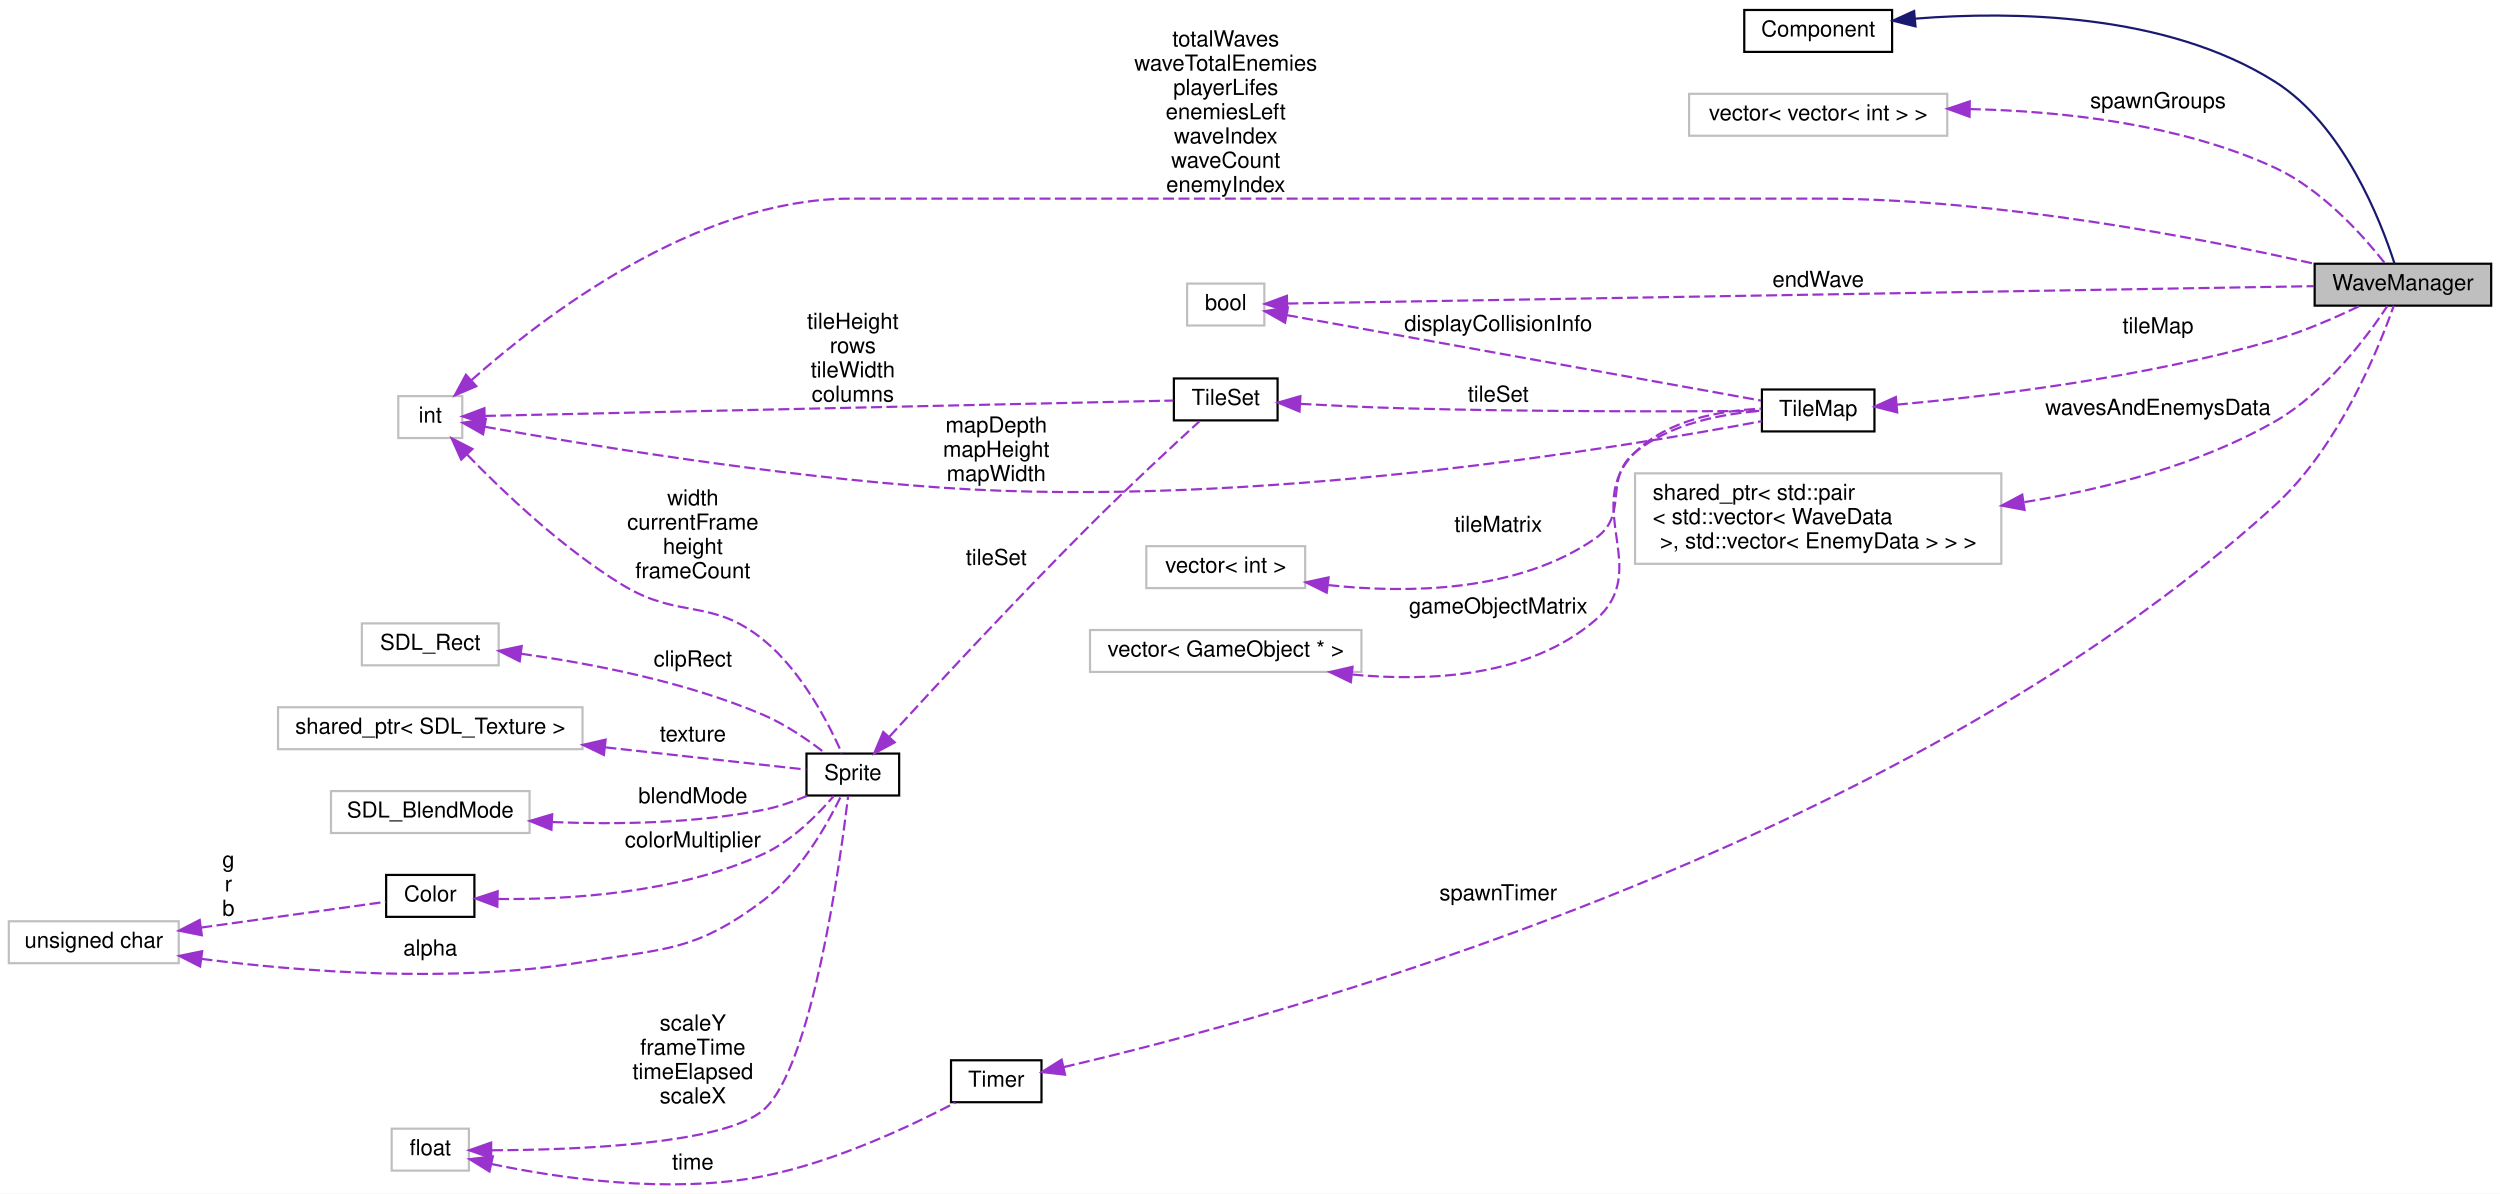
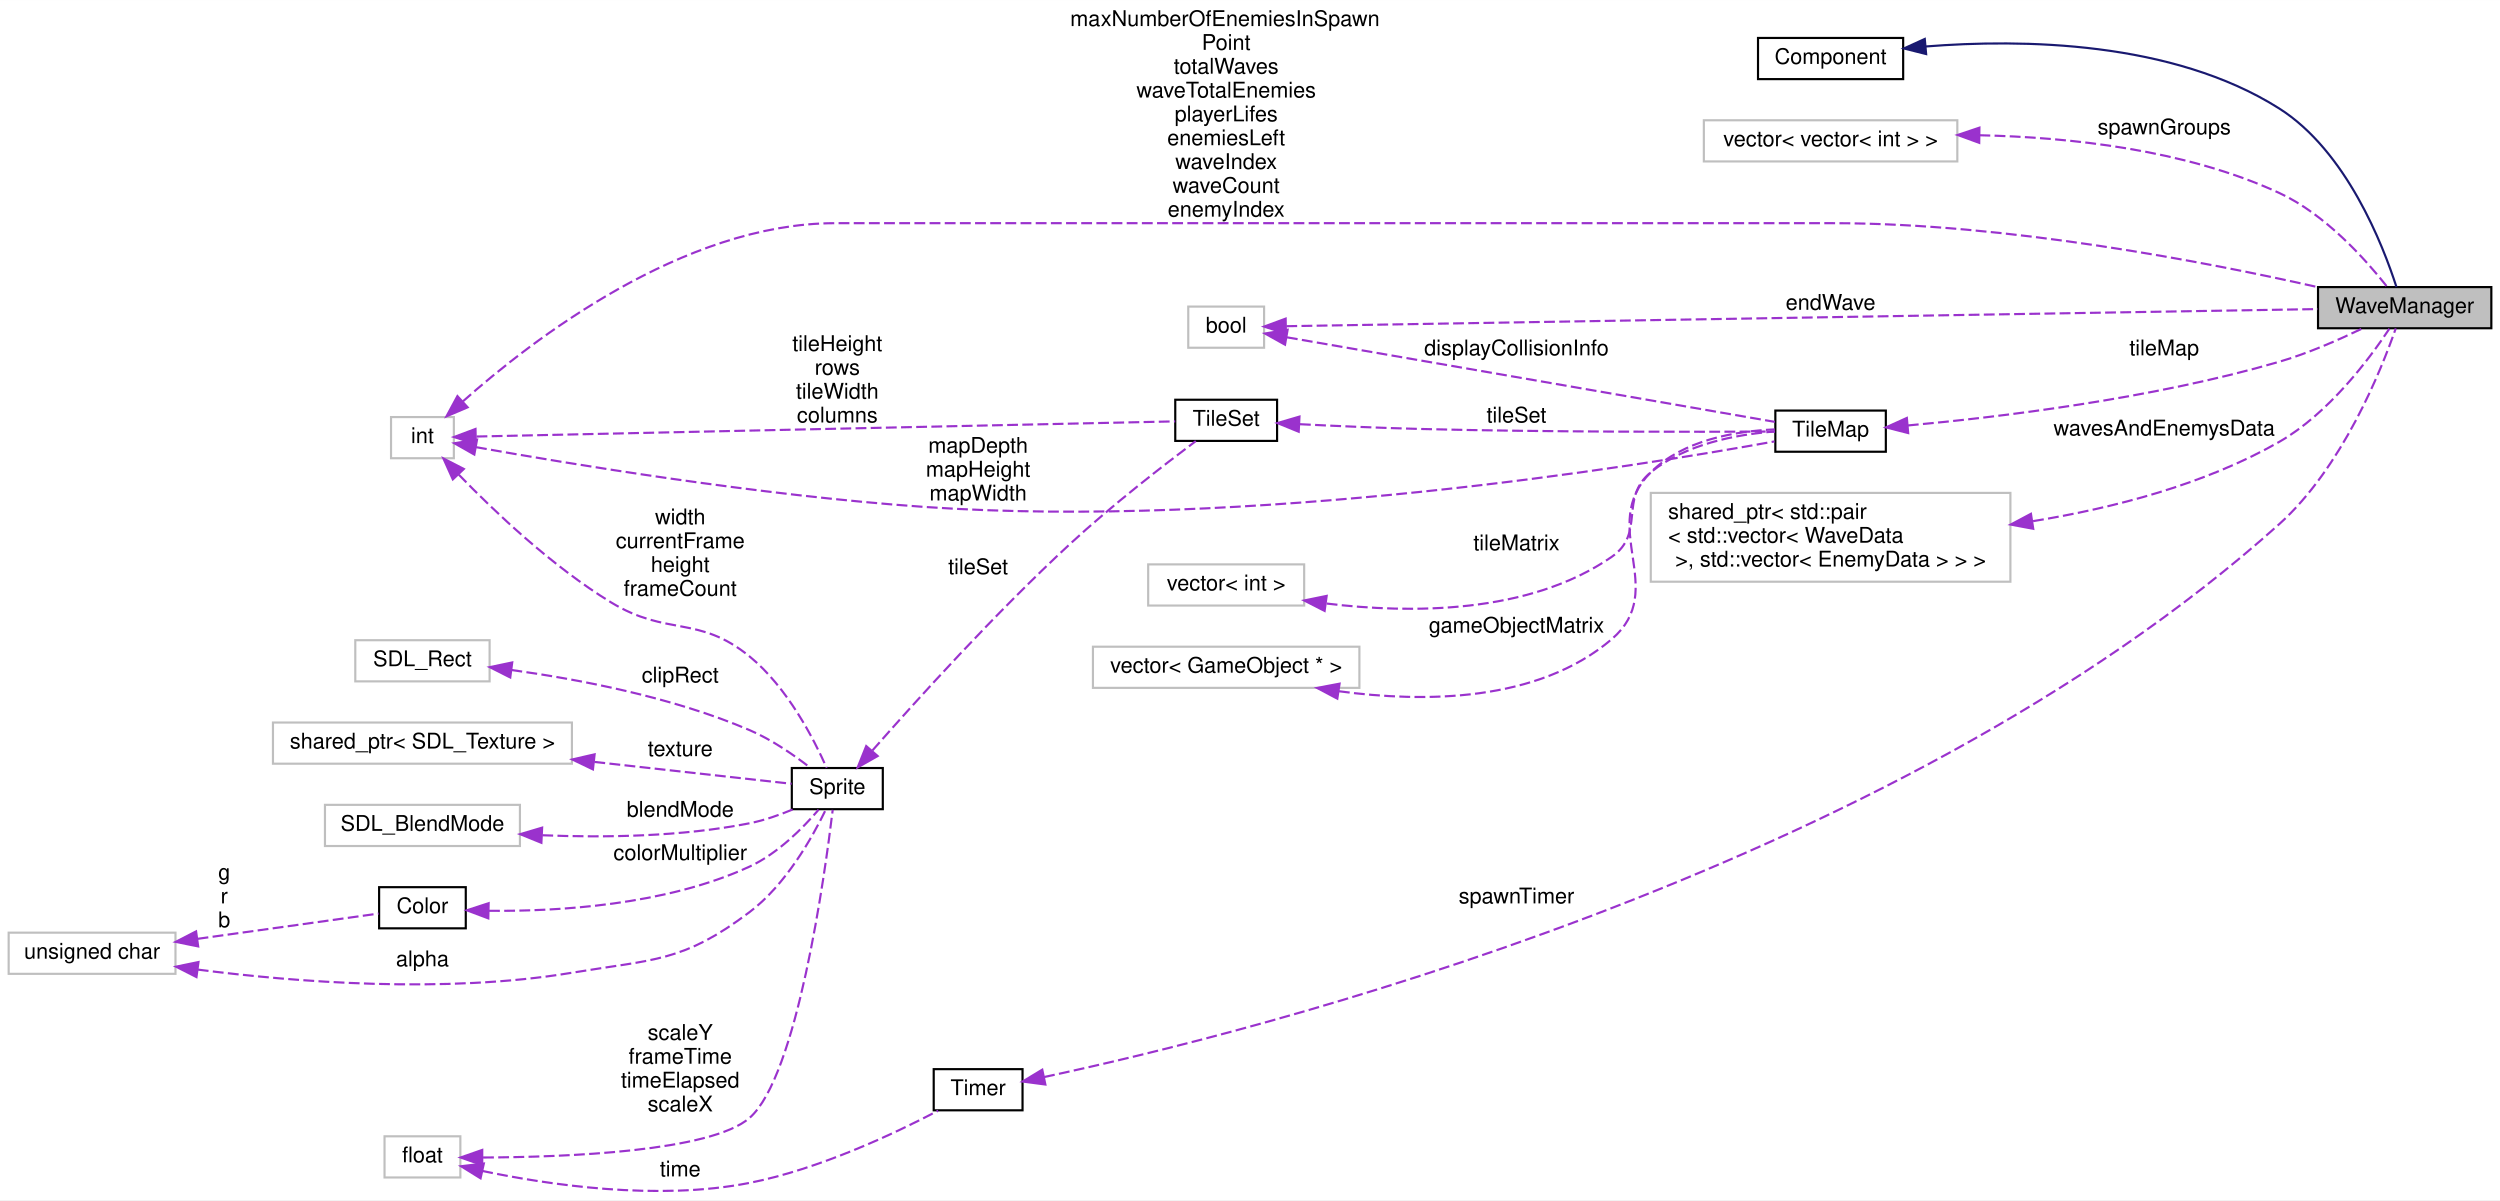
- <svg xmlns="http://www.w3.org/2000/svg" xmlns:xlink="http://www.w3.org/1999/xlink" width="1133pt" height="541pt" viewBox="0.00 0.00 1133.00 540.96">
-   <g id="graph0" class="graph" transform="scale(1 1) rotate(0) translate(4 536.962)">
-     <polygon fill="white" stroke="none" points="-4,4 -4,-536.962 1129,-536.962 1129,4 -4,4" />
+ <svg xmlns="http://www.w3.org/2000/svg" xmlns:xlink="http://www.w3.org/1999/xlink" width="1154pt" height="554pt" viewBox="0.00 0.00 1154.00 553.96">
+   <g id="graph0" class="graph" transform="scale(1 1) rotate(0) translate(4 549.962)">
+     <polygon fill="white" stroke="none" points="-4,4 -4,-549.962 1150,-549.962 1150,4 -4,4" />
    <g id="node1" class="node">
-       <polygon fill="#bfbfbf" stroke="black" points="1045,-398.462 1045,-417.462 1125,-417.462 1125,-398.462 1045,-398.462" />
-       <text text-anchor="middle" x="1085" y="-405.462" font-family="Helvetica,sans-Serif" font-size="10.00">WaveManager</text>
+       <polygon fill="#bfbfbf" stroke="black" points="1066,-398.462 1066,-417.462 1146,-417.462 1146,-398.462 1066,-398.462" />
+       <text text-anchor="middle" x="1106" y="-405.462" font-family="Helvetica,sans-Serif" font-size="10.00">WaveManager</text>
    </g>
    <g id="node2" class="node">
      <g id="a_node2">
        <a xlink:href="classComponent.html" target="_top" xlink:title="Modela os componentes. ">
-           <polygon fill="white" stroke="black" points="786.5,-513.462 786.5,-532.462 853.5,-532.462 853.5,-513.462 786.5,-513.462" />
-           <text text-anchor="middle" x="820" y="-520.462" font-family="Helvetica,sans-Serif" font-size="10.00">Component</text>
+           <polygon fill="white" stroke="black" points="807.5,-513.462 807.5,-532.462 874.5,-532.462 874.5,-513.462 807.5,-513.462" />
+           <text text-anchor="middle" x="841" y="-520.462" font-family="Helvetica,sans-Serif" font-size="10.00">Component</text>
        </a>
      </g>
    </g>
    <g id="edge1" class="edge">
-       <path fill="none" stroke="midnightblue" d="M863.984,-528.533C908.307,-532.046 977.717,-531.111 1027,-499.962 1058.13,-480.286 1075,-436.81 1081.2,-417.511" />
-       <polygon fill="midnightblue" stroke="midnightblue" points="864.105,-525.03 853.831,-527.616 863.475,-532.002 864.105,-525.03" />
+       <path fill="none" stroke="midnightblue" d="M884.984,-528.533C929.307,-532.046 998.717,-531.111 1048,-499.962 1079.13,-480.286 1096,-436.81 1102.2,-417.511" />
+       <polygon fill="midnightblue" stroke="midnightblue" points="885.105,-525.03 874.831,-527.616 884.475,-532.002 885.105,-525.03" />
    </g>
    <g id="node3" class="node">
-       <polygon fill="white" stroke="#bfbfbf" points="761.5,-475.462 761.5,-494.462 878.5,-494.462 878.5,-475.462 761.5,-475.462" />
-       <text text-anchor="middle" x="820" y="-482.462" font-family="Helvetica,sans-Serif" font-size="10.00">vector&lt; vector&lt; int &gt; &gt;</text>
+       <polygon fill="white" stroke="#bfbfbf" points="782.5,-475.462 782.5,-494.462 899.5,-494.462 899.5,-475.462 782.5,-475.462" />
+       <text text-anchor="middle" x="841" y="-482.462" font-family="Helvetica,sans-Serif" font-size="10.00">vector&lt; vector&lt; int &gt; &gt;</text>
    </g>
    <g id="edge2" class="edge">
-       <path fill="none" stroke="#9a32cd" stroke-dasharray="5,2" d="M888.7,-487.548C930.341,-486.651 983.814,-480.899 1027,-460.962 1048.35,-451.106 1067.01,-430.163 1076.77,-417.758" />
-       <polygon fill="#9a32cd" stroke="#9a32cd" points="888.607,-484.049 878.653,-487.676 888.697,-491.048 888.607,-484.049" />
-       <text text-anchor="middle" x="974" y="-487.962" font-family="Helvetica,sans-Serif" font-size="10.00"> spawnGroups</text>
+       <path fill="none" stroke="#9a32cd" stroke-dasharray="5,2" d="M909.7,-487.548C951.341,-486.651 1004.81,-480.899 1048,-460.962 1069.35,-451.106 1088.01,-430.163 1097.77,-417.758" />
+       <polygon fill="#9a32cd" stroke="#9a32cd" points="909.607,-484.049 899.653,-487.676 909.697,-491.048 909.607,-484.049" />
+       <text text-anchor="middle" x="995" y="-487.962" font-family="Helvetica,sans-Serif" font-size="10.00"> spawnGroups</text>
    </g>
    <g id="node4" class="node">
      <polygon fill="white" stroke="#bfbfbf" points="176.5,-338.462 176.5,-357.462 205.5,-357.462 205.5,-338.462 176.5,-338.462" />
      <text text-anchor="middle" x="191" y="-345.462" font-family="Helvetica,sans-Serif" font-size="10.00">int</text>
    </g>
    <g id="edge3" class="edge">
-       <path fill="none" stroke="#9a32cd" stroke-dasharray="5,2" d="M209.679,-364.71C241.415,-392.943 311.309,-446.962 381.5,-446.962 381.5,-446.962 381.5,-446.962 821,-446.962 901.086,-446.962 993.42,-429.048 1044.61,-417.502" />
+       <path fill="none" stroke="#9a32cd" stroke-dasharray="5,2" d="M209.679,-364.71C241.415,-392.943 311.309,-446.962 381.5,-446.962 381.5,-446.962 381.5,-446.962 842,-446.962 922.086,-446.962 1014.42,-429.048 1065.61,-417.502" />
      <polygon fill="#9a32cd" stroke="#9a32cd" points="211.861,-361.964 202.112,-357.816 207.147,-367.138 211.861,-361.964" />
-       <text text-anchor="middle" x="551.5" y="-515.962" font-family="Helvetica,sans-Serif" font-size="10.00"> totalWaves</text>
-       <text text-anchor="middle" x="551.5" y="-504.962" font-family="Helvetica,sans-Serif" font-size="10.00">waveTotalEnemies</text>
-       <text text-anchor="middle" x="551.5" y="-493.962" font-family="Helvetica,sans-Serif" font-size="10.00">playerLifes</text>
-       <text text-anchor="middle" x="551.5" y="-482.962" font-family="Helvetica,sans-Serif" font-size="10.00">enemiesLeft</text>
-       <text text-anchor="middle" x="551.5" y="-471.962" font-family="Helvetica,sans-Serif" font-size="10.00">waveIndex</text>
-       <text text-anchor="middle" x="551.5" y="-460.962" font-family="Helvetica,sans-Serif" font-size="10.00">waveCount</text>
-       <text text-anchor="middle" x="551.5" y="-449.962" font-family="Helvetica,sans-Serif" font-size="10.00">enemyIndex</text>
+       <text text-anchor="start" x="490" y="-537.962" font-family="Helvetica,sans-Serif" font-size="10.00"> maxNumberOfEnemiesInSpawn</text>
+       <text text-anchor="middle" x="562" y="-526.962" font-family="Helvetica,sans-Serif" font-size="10.00">Point</text>
+       <text text-anchor="middle" x="562" y="-515.962" font-family="Helvetica,sans-Serif" font-size="10.00">totalWaves</text>
+       <text text-anchor="middle" x="562" y="-504.962" font-family="Helvetica,sans-Serif" font-size="10.00">waveTotalEnemies</text>
+       <text text-anchor="middle" x="562" y="-493.962" font-family="Helvetica,sans-Serif" font-size="10.00">playerLifes</text>
+       <text text-anchor="middle" x="562" y="-482.962" font-family="Helvetica,sans-Serif" font-size="10.00">enemiesLeft</text>
+       <text text-anchor="middle" x="562" y="-471.962" font-family="Helvetica,sans-Serif" font-size="10.00">waveIndex</text>
+       <text text-anchor="middle" x="562" y="-460.962" font-family="Helvetica,sans-Serif" font-size="10.00">waveCount</text>
+       <text text-anchor="middle" x="562" y="-449.962" font-family="Helvetica,sans-Serif" font-size="10.00">enemyIndex</text>
    </g>
    <g id="node6" class="node">
      <g id="a_node6">
        <a xlink:href="classTileMap.html" target="_top" xlink:title="Classe que modela o TileMap. ">
-           <polygon fill="white" stroke="black" points="794.5,-341.462 794.5,-360.462 845.5,-360.462 845.5,-341.462 794.5,-341.462" />
-           <text text-anchor="middle" x="820" y="-348.462" font-family="Helvetica,sans-Serif" font-size="10.00">TileMap</text>
+           <polygon fill="white" stroke="black" points="815.5,-341.462 815.5,-360.462 866.5,-360.462 866.5,-341.462 815.5,-341.462" />
+           <text text-anchor="middle" x="841" y="-348.462" font-family="Helvetica,sans-Serif" font-size="10.00">TileMap</text>
        </a>
      </g>
    </g>
    <g id="edge19" class="edge">
-       <path fill="none" stroke="#9a32cd" stroke-dasharray="5,2" d="M215.736,-343.572C257.471,-336.102 346.805,-321.214 423,-315.962 563.808,-306.255 732.351,-334.391 794.465,-346.104" />
+       <path fill="none" stroke="#9a32cd" stroke-dasharray="5,2" d="M215.736,-343.572C257.471,-336.102 346.805,-321.214 423,-315.962 571.943,-305.694 750.47,-334.464 815.109,-346.214" />
      <polygon fill="#9a32cd" stroke="#9a32cd" points="214.946,-340.158 205.731,-345.385 216.195,-347.046 214.946,-340.158" />
      <text text-anchor="middle" x="447.5" y="-340.962" font-family="Helvetica,sans-Serif" font-size="10.00"> mapDepth</text>
      <text text-anchor="middle" x="447.5" y="-329.962" font-family="Helvetica,sans-Serif" font-size="10.00">mapHeight</text>
      <text text-anchor="middle" x="447.5" y="-318.962" font-family="Helvetica,sans-Serif" font-size="10.00">mapWidth</text>
    </g>
    <g id="node7" class="node">
      <g id="a_node7">
        <a xlink:href="classTileSet.html" target="_top" xlink:title="Classe responsável por modelar um tileset. ">
-           <polygon fill="white" stroke="black" points="528,-346.462 528,-365.462 575,-365.462 575,-346.462 528,-346.462" />
-           <text text-anchor="middle" x="551.5" y="-353.462" font-family="Helvetica,sans-Serif" font-size="10.00">TileSet</text>
+           <polygon fill="white" stroke="black" points="538.5,-346.462 538.5,-365.462 585.5,-365.462 585.5,-346.462 538.5,-346.462" />
+           <text text-anchor="middle" x="562" y="-353.462" font-family="Helvetica,sans-Serif" font-size="10.00">TileSet</text>
        </a>
      </g>
    </g>
    <g id="edge16" class="edge">
-       <path fill="none" stroke="#9a32cd" stroke-dasharray="5,2" d="M215.756,-348.492C281.209,-349.952 463.544,-354.021 527.764,-355.454" />
-       <polygon fill="#9a32cd" stroke="#9a32cd" points="215.691,-344.989 205.616,-348.265 215.535,-351.988 215.691,-344.989" />
+       <path fill="none" stroke="#9a32cd" stroke-dasharray="5,2" d="M215.963,-348.481C283.211,-349.939 473.038,-354.055 538.487,-355.473" />
+       <polygon fill="#9a32cd" stroke="#9a32cd" points="215.644,-344.973 205.571,-348.256 215.492,-351.972 215.644,-344.973" />
      <text text-anchor="middle" x="382.5" y="-387.962" font-family="Helvetica,sans-Serif" font-size="10.00"> tileHeight</text>
      <text text-anchor="middle" x="382.5" y="-376.962" font-family="Helvetica,sans-Serif" font-size="10.00">rows</text>
      <text text-anchor="middle" x="382.5" y="-365.962" font-family="Helvetica,sans-Serif" font-size="10.00">tileWidth</text>
      <text text-anchor="middle" x="382.5" y="-354.962" font-family="Helvetica,sans-Serif" font-size="10.00">columns</text>
    </g>
    <g id="node8" class="node">
      <g id="a_node8">
        <a xlink:href="classSprite.html" target="_top" xlink:title="Classe que modela uma sprite. ">
          <polygon fill="white" stroke="black" points="361.5,-176.462 361.5,-195.462 403.5,-195.462 403.5,-176.462 361.5,-176.462" />
          <text text-anchor="middle" x="382.5" y="-183.462" font-family="Helvetica,sans-Serif" font-size="10.00">Sprite</text>
        </a>
      </g>
    </g>
    <g id="edge11" class="edge">
      <path fill="none" stroke="#9a32cd" stroke-dasharray="5,2" d="M207.779,-330.873C224.05,-314.057 250.816,-288.556 278,-271.962 304.065,-256.05 318.337,-266.265 342,-246.962 359.402,-232.766 371.701,-208.82 377.58,-195.546" />
      <polygon fill="#9a32cd" stroke="#9a32cd" points="205.025,-328.691 200.678,-338.353 210.102,-333.51 205.025,-328.691" />
      <text text-anchor="middle" x="310" y="-307.962" font-family="Helvetica,sans-Serif" font-size="10.00"> width</text>
      <text text-anchor="middle" x="310" y="-296.962" font-family="Helvetica,sans-Serif" font-size="10.00">currentFrame</text>
      <text text-anchor="middle" x="310" y="-285.962" font-family="Helvetica,sans-Serif" font-size="10.00">height</text>
      <text text-anchor="middle" x="310" y="-274.962" font-family="Helvetica,sans-Serif" font-size="10.00">frameCount</text>
    </g>
    <g id="node5" class="node">
-       <polygon fill="white" stroke="#bfbfbf" points="534,-389.462 534,-408.462 569,-408.462 569,-389.462 534,-389.462" />
-       <text text-anchor="middle" x="551.5" y="-396.462" font-family="Helvetica,sans-Serif" font-size="10.00">bool</text>
+       <polygon fill="white" stroke="#bfbfbf" points="544.5,-389.462 544.5,-408.462 579.5,-408.462 579.5,-389.462 544.5,-389.462" />
+       <text text-anchor="middle" x="562" y="-396.462" font-family="Helvetica,sans-Serif" font-size="10.00">bool</text>
    </g>
    <g id="edge4" class="edge">
-       <path fill="none" stroke="#9a32cd" stroke-dasharray="5,2" d="M579.415,-399.417C666.624,-400.894 941.713,-405.552 1044.63,-407.295" />
-       <polygon fill="#9a32cd" stroke="#9a32cd" points="579.342,-395.916 569.285,-399.246 579.224,-402.915 579.342,-395.916" />
-       <text text-anchor="middle" x="820" y="-406.962" font-family="Helvetica,sans-Serif" font-size="10.00"> endWave</text>
+       <path fill="none" stroke="#9a32cd" stroke-dasharray="5,2" d="M589.769,-399.406C678.229,-400.875 961.457,-405.578 1065.87,-407.312" />
+       <polygon fill="#9a32cd" stroke="#9a32cd" points="589.574,-395.902 579.517,-399.236 589.457,-402.901 589.574,-395.902" />
+       <text text-anchor="middle" x="841" y="-406.962" font-family="Helvetica,sans-Serif" font-size="10.00"> endWave</text>
    </g>
    <g id="edge20" class="edge">
-       <path fill="none" stroke="#9a32cd" stroke-dasharray="5,2" d="M579.226,-394.148C630.915,-384.838 743.901,-364.488 794.104,-355.446" />
-       <polygon fill="#9a32cd" stroke="#9a32cd" points="578.392,-390.742 569.171,-395.959 579.633,-397.631 578.392,-390.742" />
-       <text text-anchor="middle" x="675" y="-386.962" font-family="Helvetica,sans-Serif" font-size="10.00"> displayCollisionInfo</text>
+       <path fill="none" stroke="#9a32cd" stroke-dasharray="5,2" d="M590.043,-394.275C643.818,-384.957 763.445,-364.227 815.269,-355.247" />
+       <polygon fill="#9a32cd" stroke="#9a32cd" points="589.166,-390.875 579.911,-396.031 590.361,-397.772 589.166,-390.875" />
+       <text text-anchor="middle" x="696" y="-385.962" font-family="Helvetica,sans-Serif" font-size="10.00"> displayCollisionInfo</text>
    </g>
    <g id="edge5" class="edge">
-       <path fill="none" stroke="#9a32cd" stroke-dasharray="5,2" d="M855.663,-353.587C897.089,-357.352 968.187,-365.813 1027,-382.962 1040.28,-386.833 1054.53,-393.083 1065.46,-398.365" />
-       <polygon fill="#9a32cd" stroke="#9a32cd" points="855.813,-350.087 845.547,-352.708 855.207,-357.06 855.813,-350.087" />
-       <text text-anchor="middle" x="974" y="-385.962" font-family="Helvetica,sans-Serif" font-size="10.00"> tileMap</text>
+       <path fill="none" stroke="#9a32cd" stroke-dasharray="5,2" d="M876.663,-353.587C918.089,-357.352 989.187,-365.813 1048,-382.962 1061.28,-386.833 1075.53,-393.083 1086.46,-398.365" />
+       <polygon fill="#9a32cd" stroke="#9a32cd" points="876.813,-350.087 866.547,-352.708 876.207,-357.06 876.813,-350.087" />
+       <text text-anchor="middle" x="995" y="-385.962" font-family="Helvetica,sans-Serif" font-size="10.00"> tileMap</text>
    </g>
    <g id="edge6" class="edge">
-       <path fill="none" stroke="#9a32cd" stroke-dasharray="5,2" d="M585.345,-353.954C599.401,-353.181 615.999,-352.383 631,-351.962 689.564,-350.315 758.43,-350.486 794.358,-350.735" />
-       <polygon fill="#9a32cd" stroke="#9a32cd" points="584.946,-350.471 575.161,-354.533 585.344,-357.459 584.946,-350.471" />
-       <text text-anchor="middle" x="675" y="-354.962" font-family="Helvetica,sans-Serif" font-size="10.00"> tileSet</text>
+       <path fill="none" stroke="#9a32cd" stroke-dasharray="5,2" d="M596.055,-354.164C612.811,-353.332 633.482,-352.427 652,-351.962 710.569,-350.49 779.433,-350.591 815.36,-350.782" />
+       <polygon fill="#9a32cd" stroke="#9a32cd" points="595.479,-350.689 585.671,-354.695 595.837,-357.68 595.479,-350.689" />
+       <text text-anchor="middle" x="696" y="-354.962" font-family="Helvetica,sans-Serif" font-size="10.00"> tileSet</text>
    </g>
    <g id="edge7" class="edge">
-       <path fill="none" stroke="#9a32cd" stroke-dasharray="5,2" d="M399.142,-203.186C419.636,-225.606 456.868,-265.835 490,-298.962 506.94,-315.899 527.35,-334.838 539.606,-346.06" />
-       <polygon fill="#9a32cd" stroke="#9a32cd" points="401.475,-200.549 392.151,-195.517 396.302,-205.265 401.475,-200.549" />
-       <text text-anchor="middle" x="447.5" y="-280.962" font-family="Helvetica,sans-Serif" font-size="10.00"> tileSet</text>
+       <path fill="none" stroke="#9a32cd" stroke-dasharray="5,2" d="M398.745,-203.6C418.811,-226.465 455.583,-267.172 490,-298.962 509.276,-316.766 533.407,-335.447 547.991,-346.382" />
+       <polygon fill="#9a32cd" stroke="#9a32cd" points="401.123,-201.001 391.912,-195.766 395.848,-205.602 401.123,-201.001" />
+       <text text-anchor="middle" x="447.5" y="-284.962" font-family="Helvetica,sans-Serif" font-size="10.00"> tileSet</text>
    </g>
    <g id="node9" class="node">
      <polygon fill="white" stroke="#bfbfbf" points="0,-100.462 0,-119.462 77,-119.462 77,-100.462 0,-100.462" />
      <text text-anchor="middle" x="38.5" y="-107.462" font-family="Helvetica,sans-Serif" font-size="10.00">unsigned char</text>
    </g>
    <g id="edge8" class="edge">
      <path fill="none" stroke="#9a32cd" stroke-dasharray="5,2" d="M87.282,-102.418C132.181,-96.646 201.092,-91.181 260,-100.962 297.991,-107.269 311.271,-105.75 342,-128.962 358.716,-141.588 370.957,-163.383 377.083,-176.05" />
      <polygon fill="#9a32cd" stroke="#9a32cd" points="86.689,-98.966 77.243,-103.765 87.62,-105.904 86.689,-98.966" />
      <text text-anchor="middle" x="191" y="-103.962" font-family="Helvetica,sans-Serif" font-size="10.00"> alpha</text>
    </g>
    <g id="node14" class="node">
      <g id="a_node14">
        <a xlink:href="structColor.html" target="_top" xlink:title="Struct para armazenar informações de cor. ">
          <polygon fill="white" stroke="black" points="171,-121.462 171,-140.462 211,-140.462 211,-121.462 171,-121.462" />
          <text text-anchor="middle" x="191" y="-128.462" font-family="Helvetica,sans-Serif" font-size="10.00">Color</text>
        </a>
      </g>
    </g>
    <g id="edge15" class="edge">
      <path fill="none" stroke="#9a32cd" stroke-dasharray="5,2" d="M87.204,-116.618C115.496,-120.566 149.815,-125.354 170.771,-128.278" />
      <polygon fill="#9a32cd" stroke="#9a32cd" points="87.477,-113.122 77.089,-115.207 86.51,-120.055 87.477,-113.122" />
      <text text-anchor="middle" x="99.5" y="-143.962" font-family="Helvetica,sans-Serif" font-size="10.00"> g</text>
      <text text-anchor="middle" x="99.5" y="-132.962" font-family="Helvetica,sans-Serif" font-size="10.00">r</text>
      <text text-anchor="middle" x="99.5" y="-121.962" font-family="Helvetica,sans-Serif" font-size="10.00">b</text>
    </g>
    <g id="node10" class="node">
      <polygon fill="white" stroke="#bfbfbf" points="173.5,-6.462 173.5,-25.462 208.5,-25.462 208.5,-6.462 173.5,-6.462" />
      <text text-anchor="middle" x="191" y="-13.462" font-family="Helvetica,sans-Serif" font-size="10.00">float</text>
    </g>
    <g id="edge9" class="edge">
      <path fill="none" stroke="#9a32cd" stroke-dasharray="5,2" d="M218.976,-15.672C257.13,-15.836 324.201,-18.414 342,-33.962 363.869,-53.065 376.692,-145.605 380.382,-176.154" />
      <polygon fill="#9a32cd" stroke="#9a32cd" points="218.594,-12.173 208.598,-15.684 218.602,-19.173 218.594,-12.173" />
      <text text-anchor="middle" x="310" y="-69.962" font-family="Helvetica,sans-Serif" font-size="10.00"> scaleY</text>
      <text text-anchor="middle" x="310" y="-58.962" font-family="Helvetica,sans-Serif" font-size="10.00">frameTime</text>
      <text text-anchor="middle" x="310" y="-47.962" font-family="Helvetica,sans-Serif" font-size="10.00">timeElapsed</text>
      <text text-anchor="middle" x="310" y="-36.962" font-family="Helvetica,sans-Serif" font-size="10.00">scaleX</text>
    </g>
    <g id="node18" class="node">
      <g id="a_node18">
        <a xlink:href="classTimer.html" target="_top" xlink:title="Temporizador. ">
          <polygon fill="white" stroke="black" points="427,-37.462 427,-56.462 468,-56.462 468,-37.462 427,-37.462" />
          <text text-anchor="middle" x="447.5" y="-44.462" font-family="Helvetica,sans-Serif" font-size="10.00">Timer</text>
        </a>
      </g>
    </g>
    <g id="edge23" class="edge">
      <path fill="none" stroke="#9a32cd" stroke-dasharray="5,2" d="M218.599,-9.48C248.783,-3.128 299.358,4.469 342,-3.962 374.14,-10.316 408.818,-26.678 429.045,-37.288" />
      <polygon fill="#9a32cd" stroke="#9a32cd" points="217.826,-6.066 208.82,-11.647 219.34,-12.901 217.826,-6.066" />
      <text text-anchor="middle" x="310" y="-6.962" font-family="Helvetica,sans-Serif" font-size="10.00"> time</text>
    </g>
    <g id="node11" class="node">
      <polygon fill="white" stroke="#bfbfbf" points="160,-235.462 160,-254.462 222,-254.462 222,-235.462 160,-235.462" />
      <text text-anchor="middle" x="191" y="-242.462" font-family="Helvetica,sans-Serif" font-size="10.00">SDL_Rect</text>
    </g>
    <g id="edge10" class="edge">
      <path fill="none" stroke="#9a32cd" stroke-dasharray="5,2" d="M232.068,-240.717C263.044,-236.428 306.488,-228.181 342,-212.962 352.231,-208.577 362.574,-201.385 370.108,-195.526" />
      <polygon fill="#9a32cd" stroke="#9a32cd" points="231.532,-237.257 222.071,-242.024 232.44,-244.198 231.532,-237.257" />
      <text text-anchor="middle" x="310" y="-234.962" font-family="Helvetica,sans-Serif" font-size="10.00"> clipRect</text>
    </g>
    <g id="node12" class="node">
      <polygon fill="white" stroke="#bfbfbf" points="122,-197.462 122,-216.462 260,-216.462 260,-197.462 122,-197.462" />
      <text text-anchor="middle" x="191" y="-204.462" font-family="Helvetica,sans-Serif" font-size="10.00">shared_ptr&lt; SDL_Texture &gt;</text>
    </g>
    <g id="edge12" class="edge">
      <path fill="none" stroke="#9a32cd" stroke-dasharray="5,2" d="M270.36,-198.278C303.62,-194.592 339.659,-190.598 361.406,-188.188" />
      <polygon fill="#9a32cd" stroke="#9a32cd" points="269.7,-194.83 260.146,-199.41 270.471,-201.787 269.7,-194.83" />
      <text text-anchor="middle" x="310" y="-200.962" font-family="Helvetica,sans-Serif" font-size="10.00"> texture</text>
    </g>
    <g id="node13" class="node">
      <polygon fill="white" stroke="#bfbfbf" points="146,-159.462 146,-178.462 236,-178.462 236,-159.462 146,-159.462" />
      <text text-anchor="middle" x="191" y="-166.462" font-family="Helvetica,sans-Serif" font-size="10.00">SDL_BlendMode</text>
    </g>
    <g id="edge13" class="edge">
      <path fill="none" stroke="#9a32cd" stroke-dasharray="5,2" d="M246.329,-164.43C275.039,-163.261 310.718,-163.758 342,-169.962 348.677,-171.286 355.656,-173.724 361.858,-176.306" />
      <polygon fill="#9a32cd" stroke="#9a32cd" points="245.906,-160.946 236.088,-164.929 246.246,-167.938 245.906,-160.946" />
      <text text-anchor="middle" x="310" y="-172.962" font-family="Helvetica,sans-Serif" font-size="10.00"> blendMode</text>
    </g>
    <g id="edge14" class="edge">
      <path fill="none" stroke="#9a32cd" stroke-dasharray="5,2" d="M221.738,-129.56C253.084,-129.234 303.2,-132.048 342,-149.962 354.973,-155.951 366.632,-167.762 373.863,-176.223" />
      <polygon fill="#9a32cd" stroke="#9a32cd" points="221.402,-126.067 211.482,-129.787 221.557,-133.065 221.402,-126.067" />
      <text text-anchor="middle" x="310" y="-152.962" font-family="Helvetica,sans-Serif" font-size="10.00"> colorMultiplier</text>
    </g>
    <g id="node15" class="node">
-       <polygon fill="white" stroke="#bfbfbf" points="515.5,-270.462 515.5,-289.462 587.5,-289.462 587.5,-270.462 515.5,-270.462" />
-       <text text-anchor="middle" x="551.5" y="-277.462" font-family="Helvetica,sans-Serif" font-size="10.00">vector&lt; int &gt;</text>
+       <polygon fill="white" stroke="#bfbfbf" points="526,-270.462 526,-289.462 598,-289.462 598,-270.462 526,-270.462" />
+       <text text-anchor="middle" x="562" y="-277.462" font-family="Helvetica,sans-Serif" font-size="10.00">vector&lt; int &gt;</text>
    </g>
    <g id="edge17" class="edge">
-       <path fill="none" stroke="#9a32cd" stroke-dasharray="5,2" d="M597.999,-271.816C634.012,-267.934 683.914,-268.536 719,-292.962 734.668,-303.869 722.192,-319.913 737,-331.962 753.096,-345.059 776.565,-349.472 794.275,-350.805" />
-       <polygon fill="#9a32cd" stroke="#9a32cd" points="597.264,-268.38 587.768,-273.078 598.121,-275.327 597.264,-268.38" />
-       <text text-anchor="middle" x="675" y="-295.962" font-family="Helvetica,sans-Serif" font-size="10.00"> tileMatrix</text>
+       <path fill="none" stroke="#9a32cd" stroke-dasharray="5,2" d="M608.39,-271.383C646.845,-266.706 701.685,-266.418 740,-292.962 755.693,-303.833 743.192,-319.913 758,-331.962 774.096,-345.059 797.565,-349.472 815.275,-350.805" />
+       <polygon fill="#9a32cd" stroke="#9a32cd" points="607.44,-267.98 598.005,-272.8 608.387,-274.915 607.44,-267.98" />
+       <text text-anchor="middle" x="696" y="-295.962" font-family="Helvetica,sans-Serif" font-size="10.00"> tileMatrix</text>
    </g>
    <g id="node16" class="node">
-       <polygon fill="white" stroke="#bfbfbf" points="490,-232.462 490,-251.462 613,-251.462 613,-232.462 490,-232.462" />
-       <text text-anchor="middle" x="551.5" y="-239.462" font-family="Helvetica,sans-Serif" font-size="10.00">vector&lt; GameObject * &gt;</text>
+       <polygon fill="white" stroke="#bfbfbf" points="500.5,-232.462 500.5,-251.462 623.5,-251.462 623.5,-232.462 500.5,-232.462" />
+       <text text-anchor="middle" x="562" y="-239.462" font-family="Helvetica,sans-Serif" font-size="10.00">vector&lt; GameObject * &gt;</text>
    </g>
    <g id="edge18" class="edge">
-       <path fill="none" stroke="#9a32cd" stroke-dasharray="5,2" d="M608.917,-231.27C644.545,-227.902 689.294,-230.373 719,-255.962 745.3,-278.616 712.395,-307.476 737,-331.962 751.916,-346.805 775.997,-350.961 794.212,-351.757" />
-       <polygon fill="#9a32cd" stroke="#9a32cd" points="608.203,-227.828 598.656,-232.422 608.984,-234.785 608.203,-227.828" />
-       <text text-anchor="middle" x="675" y="-258.962" font-family="Helvetica,sans-Serif" font-size="10.00"> gameObjectMatrix</text>
+       <path fill="none" stroke="#9a32cd" stroke-dasharray="5,2" d="M614.048,-230.905C653.073,-225.615 705.814,-225.742 740,-254.962 766.716,-277.796 733.125,-307.135 758,-331.962 772.894,-346.827 796.978,-350.98 815.2,-351.769" />
+       <polygon fill="#9a32cd" stroke="#9a32cd" points="613.301,-227.478 603.938,-232.436 614.349,-234.4 613.301,-227.478" />
+       <text text-anchor="middle" x="696" y="-257.962" font-family="Helvetica,sans-Serif" font-size="10.00"> gameObjectMatrix</text>
    </g>
    <g id="node17" class="node">
-       <polygon fill="white" stroke="#bfbfbf" points="737,-281.462 737,-322.462 903,-322.462 903,-281.462 737,-281.462" />
-       <text text-anchor="start" x="745" y="-310.462" font-family="Helvetica,sans-Serif" font-size="10.00">shared_ptr&lt; std::pair</text>
-       <text text-anchor="start" x="745" y="-299.462" font-family="Helvetica,sans-Serif" font-size="10.00">&lt; std::vector&lt; WaveData</text>
-       <text text-anchor="middle" x="820" y="-288.462" font-family="Helvetica,sans-Serif" font-size="10.00"> &gt;, std::vector&lt; EnemyData &gt; &gt; &gt;</text>
+       <polygon fill="white" stroke="#bfbfbf" points="758,-281.462 758,-322.462 924,-322.462 924,-281.462 758,-281.462" />
+       <text text-anchor="start" x="766" y="-310.462" font-family="Helvetica,sans-Serif" font-size="10.00">shared_ptr&lt; std::pair</text>
+       <text text-anchor="start" x="766" y="-299.462" font-family="Helvetica,sans-Serif" font-size="10.00">&lt; std::vector&lt; WaveData</text>
+       <text text-anchor="middle" x="841" y="-288.462" font-family="Helvetica,sans-Serif" font-size="10.00"> &gt;, std::vector&lt; EnemyData &gt; &gt; &gt;</text>
    </g>
    <g id="edge21" class="edge">
-       <path fill="none" stroke="#9a32cd" stroke-dasharray="5,2" d="M913.464,-309.421C950.612,-315.465 992.675,-326.358 1027,-345.962 1049.85,-359.014 1068.75,-384.363 1077.95,-398.264" />
-       <polygon fill="#9a32cd" stroke="#9a32cd" points="913.542,-305.892 903.128,-307.842 912.484,-312.812 913.542,-305.892" />
-       <text text-anchor="middle" x="974" y="-348.962" font-family="Helvetica,sans-Serif" font-size="10.00"> wavesAndEnemysData</text>
+       <path fill="none" stroke="#9a32cd" stroke-dasharray="5,2" d="M934.464,-309.421C971.612,-315.465 1013.68,-326.358 1048,-345.962 1070.85,-359.014 1089.75,-384.363 1098.95,-398.264" />
+       <polygon fill="#9a32cd" stroke="#9a32cd" points="934.542,-305.892 924.128,-307.842 933.484,-312.812 934.542,-305.892" />
+       <text text-anchor="middle" x="995" y="-348.962" font-family="Helvetica,sans-Serif" font-size="10.00"> wavesAndEnemysData</text>
    </g>
    <g id="edge22" class="edge">
-       <path fill="none" stroke="#9a32cd" stroke-dasharray="5,2" d="M478.137,-53.406C569.965,-74.685 853.953,-150.5 1027,-307.962 1055.97,-334.322 1073.99,-378.936 1080.85,-398.401" />
-       <polygon fill="#9a32cd" stroke="#9a32cd" points="478.679,-49.94 468.152,-51.133 477.126,-56.766 478.679,-49.94" />
-       <text text-anchor="middle" x="675" y="-128.962" font-family="Helvetica,sans-Serif" font-size="10.00"> spawnTimer</text>
+       <path fill="none" stroke="#9a32cd" stroke-dasharray="5,2" d="M477.962,-52.827C571.766,-72.816 867.858,-146.207 1048,-307.962 1077.14,-334.13 1095.07,-378.846 1101.88,-398.369" />
+       <polygon fill="#9a32cd" stroke="#9a32cd" points="478.541,-49.372 468.036,-50.752 477.108,-56.224 478.541,-49.372" />
+       <text text-anchor="middle" x="696" y="-132.962" font-family="Helvetica,sans-Serif" font-size="10.00"> spawnTimer</text>
    </g>
  </g>
</svg>
